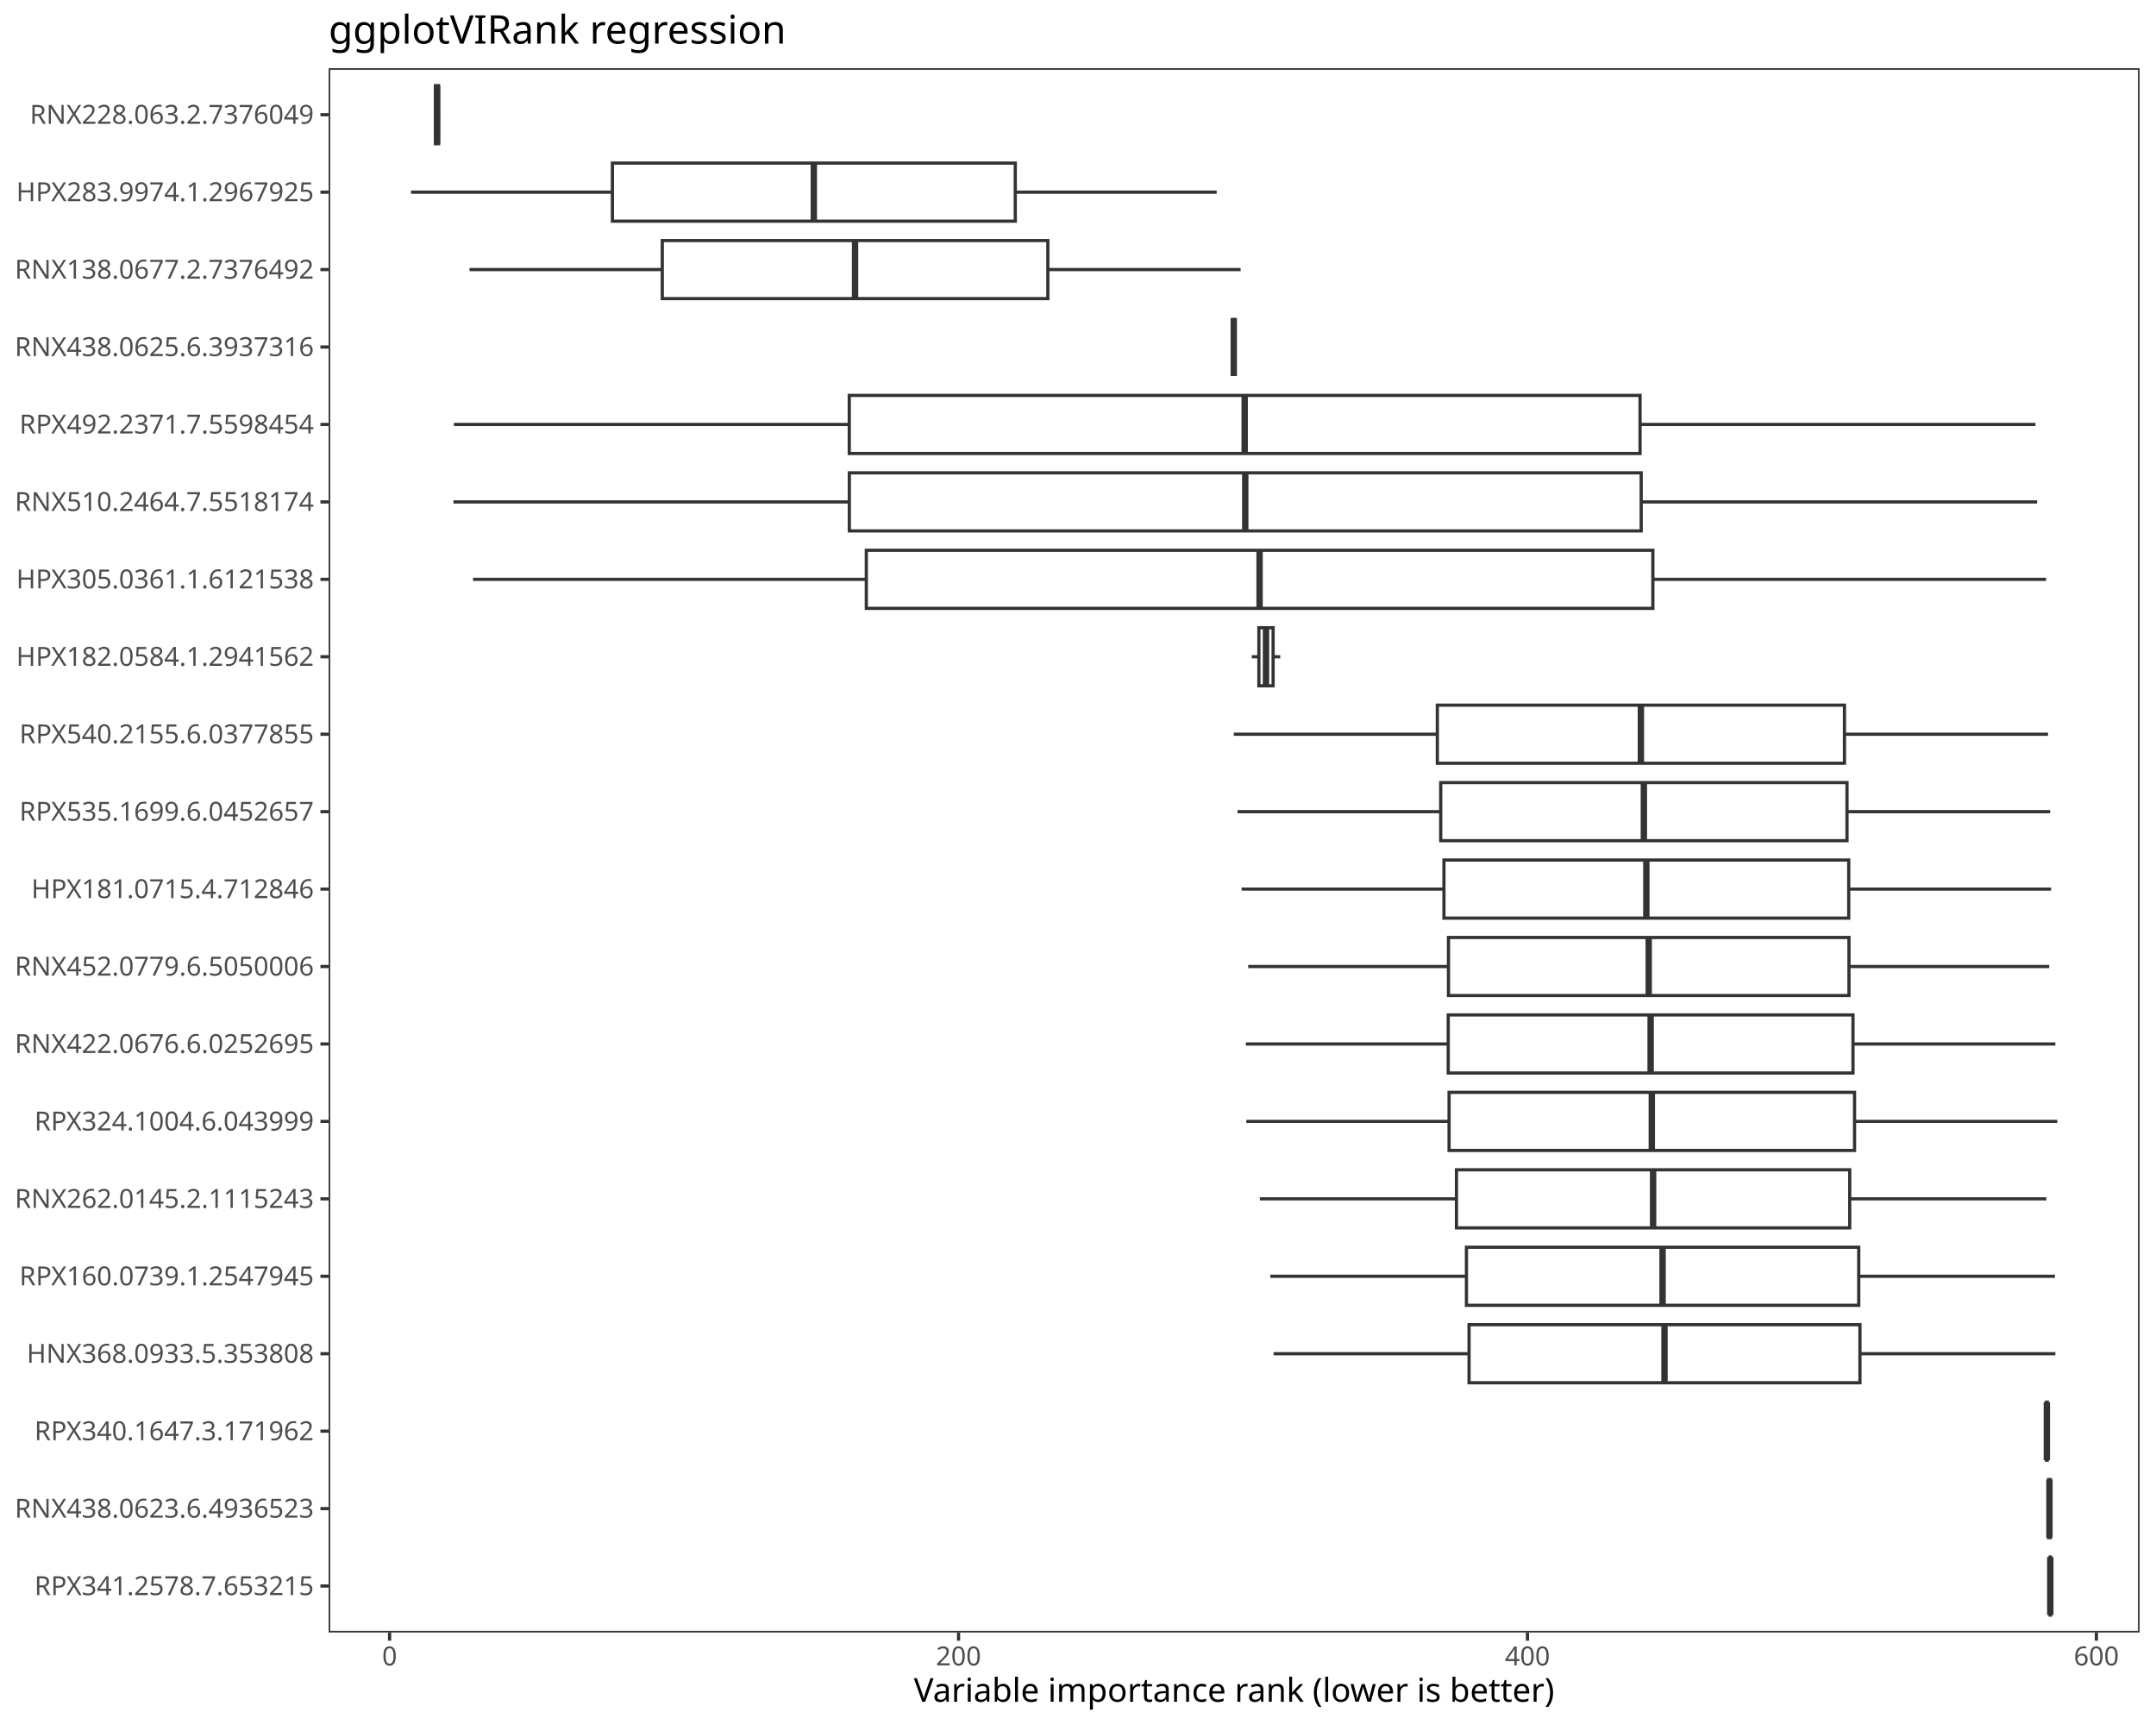
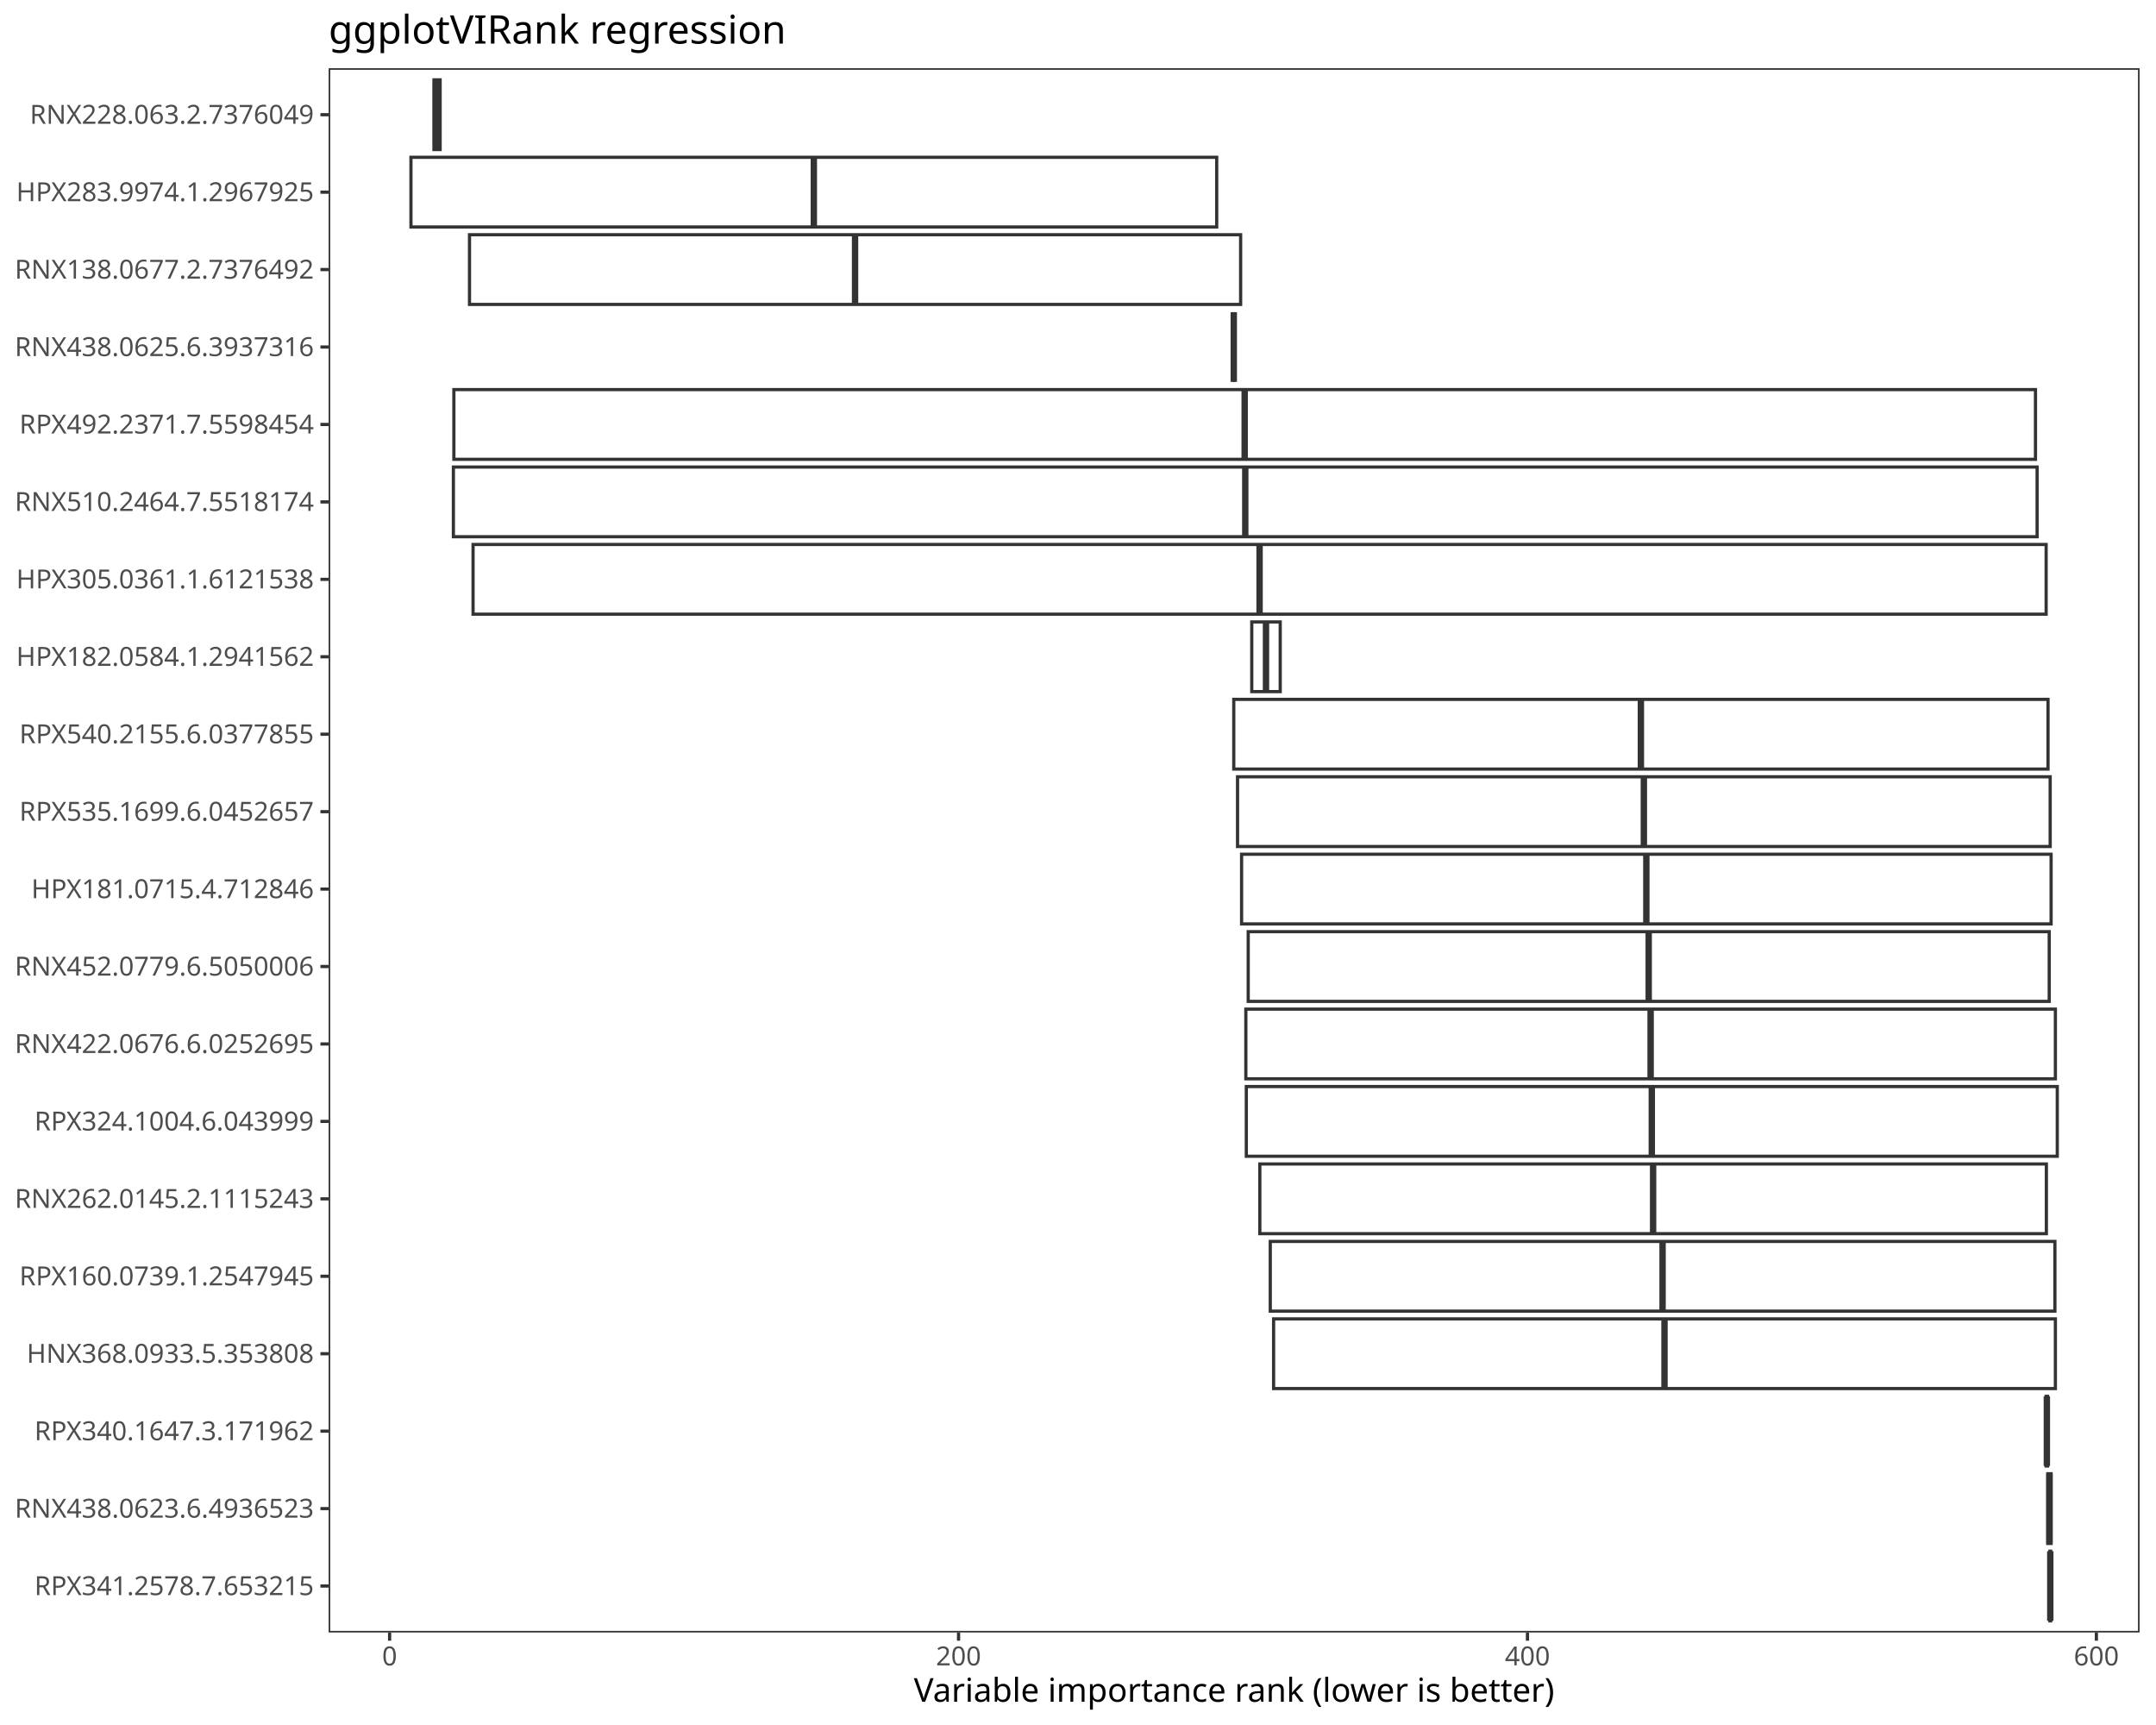
<svg xmlns="http://www.w3.org/2000/svg" class="svglite" data-engine-version="2.0" width="720.00pt" height="576.00pt" viewBox="0 0 720.00 576.00">
  <defs>
    <style type="text/css">
    .svglite line, .svglite polyline, .svglite polygon, .svglite path, .svglite rect, .svglite circle {
      fill: none;
      stroke: #000000;
      stroke-linecap: round;
      stroke-linejoin: round;
      stroke-miterlimit: 10.00;
    }
  </style>
  </defs>
  <rect width="100%" height="100%" style="stroke: none; fill: #FFFFFF;" />
  <defs>
    <clipPath id="cpMC4wMHw3MjAuMDB8MC4wMHw1NzYuMDA=">
      <rect x="0.00" y="0.00" width="720.00" height="576.00" />
    </clipPath>
  </defs>
  <g clip-path="url(#cpMC4wMHw3MjAuMDB8MC4wMHw1NzYuMDA=)">
    <rect x="0.00" y="0.00" width="720.00" height="576.00" style="stroke-width: 1.07; stroke: #FFFFFF; fill: #FFFFFF;" />
  </g>
  <defs>
    <clipPath id="cpMTA5Ljc1fDcxNC41MnwyMi43OHw1NDUuMTE=">
      <rect x="109.75" y="22.78" width="604.77" height="522.33" />
    </clipPath>
  </defs>
  <g clip-path="url(#cpMTA5Ljc1fDcxNC41MnwyMi43OHw1NDUuMTE=)">
    <rect x="109.75" y="22.78" width="604.77" height="522.33" style="stroke-width: 1.07; stroke: none; fill: #FFFFFF;" />
-     <line x1="684.75" y1="529.60" x2="684.81" y2="529.60" style="stroke-width: 1.07; stroke: #333333; stroke-linecap: butt;" />
-     <line x1="684.64" y1="529.60" x2="684.58" y2="529.60" style="stroke-width: 1.07; stroke: #333333; stroke-linecap: butt;" />
-     <polygon points="684.75,539.29 684.64,539.29 684.64,519.90 684.75,519.90 684.75,539.29 " style="stroke-width: 1.07; stroke: #333333; stroke-linecap: butt; stroke-linejoin: miter; fill: #FFFFFF;" />
-     <line x1="684.70" y1="539.29" x2="684.70" y2="519.90" style="stroke-width: 2.13; stroke: #333333; stroke-linecap: butt; stroke-linejoin: miter;" />
-     <line x1="684.70" y1="503.74" x2="684.97" y2="503.74" style="stroke-width: 1.07; stroke: #333333; stroke-linecap: butt;" />
-     <line x1="684.14" y1="503.74" x2="683.86" y2="503.74" style="stroke-width: 1.07; stroke: #333333; stroke-linecap: butt;" />
-     <polygon points="684.70,513.44 684.14,513.44 684.14,494.04 684.70,494.04 684.70,513.44 " style="stroke-width: 1.07; stroke: #333333; stroke-linecap: butt; stroke-linejoin: miter; fill: #FFFFFF;" />
-     <line x1="684.42" y1="513.44" x2="684.42" y2="494.04" style="stroke-width: 2.13; stroke: #333333; stroke-linecap: butt; stroke-linejoin: miter;" />
-     <line x1="683.67" y1="477.88" x2="683.79" y2="477.88" style="stroke-width: 1.07; stroke: #333333; stroke-linecap: butt;" />
-     <line x1="683.43" y1="477.88" x2="683.31" y2="477.88" style="stroke-width: 1.07; stroke: #333333; stroke-linecap: butt;" />
-     <polygon points="683.67,487.58 683.43,487.58 683.43,468.19 683.67,468.19 683.67,487.58 " style="stroke-width: 1.07; stroke: #333333; stroke-linecap: butt; stroke-linejoin: miter; fill: #FFFFFF;" />
-     <line x1="683.55" y1="487.58" x2="683.55" y2="468.19" style="stroke-width: 2.13; stroke: #333333; stroke-linecap: butt; stroke-linejoin: miter;" />
-     <line x1="621.13" y1="452.02" x2="686.40" y2="452.02" style="stroke-width: 1.07; stroke: #333333; stroke-linecap: butt;" />
-     <line x1="490.59" y1="452.02" x2="425.32" y2="452.02" style="stroke-width: 1.07; stroke: #333333; stroke-linecap: butt;" />
-     <polygon points="621.13,461.72 490.59,461.72 490.59,442.33 621.13,442.33 621.13,461.72 " style="stroke-width: 1.07; stroke: #333333; stroke-linecap: butt; stroke-linejoin: miter; fill: #FFFFFF;" />
-     <line x1="555.86" y1="461.72" x2="555.86" y2="442.33" style="stroke-width: 2.13; stroke: #333333; stroke-linecap: butt; stroke-linejoin: miter;" />
-     <line x1="620.73" y1="426.17" x2="686.24" y2="426.17" style="stroke-width: 1.07; stroke: #333333; stroke-linecap: butt;" />
-     <line x1="489.72" y1="426.17" x2="424.21" y2="426.17" style="stroke-width: 1.07; stroke: #333333; stroke-linecap: butt;" />
-     <polygon points="620.73,435.86 489.72,435.86 489.72,416.47 620.73,416.47 620.73,435.86 " style="stroke-width: 1.07; stroke: #333333; stroke-linecap: butt; stroke-linejoin: miter; fill: #FFFFFF;" />
-     <line x1="555.22" y1="435.86" x2="555.22" y2="416.47" style="stroke-width: 2.13; stroke: #333333; stroke-linecap: butt; stroke-linejoin: miter;" />
-     <line x1="617.72" y1="400.31" x2="683.39" y2="400.31" style="stroke-width: 1.07; stroke: #333333; stroke-linecap: butt;" />
-     <line x1="486.39" y1="400.31" x2="420.72" y2="400.31" style="stroke-width: 1.07; stroke: #333333; stroke-linecap: butt;" />
-     <polygon points="617.72,410.01 486.39,410.01 486.39,390.61 617.72,390.61 617.72,410.01 " style="stroke-width: 1.07; stroke: #333333; stroke-linecap: butt; stroke-linejoin: miter; fill: #FFFFFF;" />
-     <line x1="552.06" y1="410.01" x2="552.06" y2="390.61" style="stroke-width: 2.13; stroke: #333333; stroke-linecap: butt; stroke-linejoin: miter;" />
-     <line x1="619.33" y1="374.45" x2="687.03" y2="374.45" style="stroke-width: 1.07; stroke: #333333; stroke-linecap: butt;" />
-     <line x1="483.92" y1="374.45" x2="416.21" y2="374.45" style="stroke-width: 1.07; stroke: #333333; stroke-linecap: butt;" />
-     <polygon points="619.33,384.15 483.92,384.15 483.92,364.75 619.33,364.75 619.33,384.15 " style="stroke-width: 1.07; stroke: #333333; stroke-linecap: butt; stroke-linejoin: miter; fill: #FFFFFF;" />
-     <line x1="551.62" y1="384.15" x2="551.62" y2="364.75" style="stroke-width: 2.13; stroke: #333333; stroke-linecap: butt; stroke-linejoin: miter;" />
-     <line x1="618.81" y1="348.59" x2="686.40" y2="348.59" style="stroke-width: 1.07; stroke: #333333; stroke-linecap: butt;" />
-     <line x1="483.64" y1="348.59" x2="416.05" y2="348.59" style="stroke-width: 1.07; stroke: #333333; stroke-linecap: butt;" />
-     <polygon points="618.81,358.29 483.64,358.29 483.64,338.90 618.81,338.90 618.81,358.29 " style="stroke-width: 1.07; stroke: #333333; stroke-linecap: butt; stroke-linejoin: miter; fill: #FFFFFF;" />
-     <line x1="551.23" y1="358.29" x2="551.23" y2="338.90" style="stroke-width: 2.13; stroke: #333333; stroke-linecap: butt; stroke-linejoin: miter;" />
-     <line x1="617.47" y1="322.73" x2="684.34" y2="322.73" style="stroke-width: 1.07; stroke: #333333; stroke-linecap: butt;" />
-     <line x1="483.72" y1="322.73" x2="416.84" y2="322.73" style="stroke-width: 1.07; stroke: #333333; stroke-linecap: butt;" />
-     <polygon points="617.47,332.43 483.72,332.43 483.72,313.04 617.47,313.04 617.47,332.43 " style="stroke-width: 1.07; stroke: #333333; stroke-linecap: butt; stroke-linejoin: miter; fill: #FFFFFF;" />
-     <line x1="550.59" y1="332.43" x2="550.59" y2="313.04" style="stroke-width: 2.13; stroke: #333333; stroke-linecap: butt; stroke-linejoin: miter;" />
-     <line x1="617.39" y1="296.88" x2="684.97" y2="296.88" style="stroke-width: 1.07; stroke: #333333; stroke-linecap: butt;" />
-     <line x1="482.21" y1="296.88" x2="414.63" y2="296.88" style="stroke-width: 1.07; stroke: #333333; stroke-linecap: butt;" />
-     <polygon points="617.39,306.57 482.21,306.57 482.21,287.18 617.39,287.18 617.39,306.57 " style="stroke-width: 1.07; stroke: #333333; stroke-linecap: butt; stroke-linejoin: miter; fill: #FFFFFF;" />
-     <line x1="549.80" y1="306.57" x2="549.80" y2="287.18" style="stroke-width: 2.13; stroke: #333333; stroke-linecap: butt; stroke-linejoin: miter;" />
-     <line x1="616.81" y1="271.02" x2="684.66" y2="271.02" style="stroke-width: 1.07; stroke: #333333; stroke-linecap: butt;" />
-     <line x1="481.13" y1="271.02" x2="413.28" y2="271.02" style="stroke-width: 1.07; stroke: #333333; stroke-linecap: butt;" />
-     <polygon points="616.81,280.72 481.13,280.72 481.13,261.32 616.81,261.32 616.81,280.72 " style="stroke-width: 1.07; stroke: #333333; stroke-linecap: butt; stroke-linejoin: miter; fill: #FFFFFF;" />
-     <line x1="548.97" y1="280.72" x2="548.97" y2="261.32" style="stroke-width: 2.13; stroke: #333333; stroke-linecap: butt; stroke-linejoin: miter;" />
-     <line x1="615.96" y1="245.16" x2="683.94" y2="245.16" style="stroke-width: 1.07; stroke: #333333; stroke-linecap: butt;" />
-     <line x1="480.00" y1="245.16" x2="412.02" y2="245.16" style="stroke-width: 1.07; stroke: #333333; stroke-linecap: butt;" />
-     <polygon points="615.96,254.86 480.00,254.86 480.00,235.46 615.96,235.46 615.96,254.86 " style="stroke-width: 1.07; stroke: #333333; stroke-linecap: butt; stroke-linejoin: miter; fill: #FFFFFF;" />
-     <line x1="547.98" y1="254.86" x2="547.98" y2="235.46" style="stroke-width: 2.13; stroke: #333333; stroke-linecap: butt; stroke-linejoin: miter;" />
-     <line x1="425.16" y1="219.30" x2="427.53" y2="219.30" style="stroke-width: 1.07; stroke: #333333; stroke-linecap: butt;" />
-     <line x1="420.41" y1="219.30" x2="418.03" y2="219.30" style="stroke-width: 1.07; stroke: #333333; stroke-linecap: butt;" />
-     <polygon points="425.16,229.00 420.41,229.00 420.41,209.61 425.16,209.61 425.16,229.00 " style="stroke-width: 1.07; stroke: #333333; stroke-linecap: butt; stroke-linejoin: miter; fill: #FFFFFF;" />
-     <line x1="422.78" y1="229.00" x2="422.78" y2="209.61" style="stroke-width: 2.13; stroke: #333333; stroke-linecap: butt; stroke-linejoin: miter;" />
-     <line x1="551.98" y1="193.45" x2="683.31" y2="193.45" style="stroke-width: 1.07; stroke: #333333; stroke-linecap: butt;" />
-     <line x1="289.31" y1="193.45" x2="157.98" y2="193.45" style="stroke-width: 1.07; stroke: #333333; stroke-linecap: butt;" />
-     <polygon points="551.98,203.14 289.31,203.14 289.31,183.75 551.98,183.75 551.98,203.14 " style="stroke-width: 1.07; stroke: #333333; stroke-linecap: butt; stroke-linejoin: miter; fill: #FFFFFF;" />
-     <line x1="420.64" y1="203.14" x2="420.64" y2="183.75" style="stroke-width: 2.13; stroke: #333333; stroke-linecap: butt; stroke-linejoin: miter;" />
-     <line x1="548.08" y1="167.59" x2="680.30" y2="167.59" style="stroke-width: 1.07; stroke: #333333; stroke-linecap: butt;" />
-     <line x1="283.63" y1="167.59" x2="151.41" y2="167.59" style="stroke-width: 1.07; stroke: #333333; stroke-linecap: butt;" />
-     <polygon points="548.08,177.28 283.63,177.28 283.63,157.89 548.08,157.89 548.08,177.28 " style="stroke-width: 1.07; stroke: #333333; stroke-linecap: butt; stroke-linejoin: miter; fill: #FFFFFF;" />
-     <line x1="415.86" y1="177.28" x2="415.86" y2="157.89" style="stroke-width: 2.13; stroke: #333333; stroke-linecap: butt; stroke-linejoin: miter;" />
-     <line x1="547.70" y1="141.73" x2="679.75" y2="141.73" style="stroke-width: 1.07; stroke: #333333; stroke-linecap: butt;" />
-     <line x1="283.61" y1="141.73" x2="151.57" y2="141.73" style="stroke-width: 1.07; stroke: #333333; stroke-linecap: butt;" />
-     <polygon points="547.70,151.43 283.61,151.43 283.61,132.03 547.70,132.03 547.70,151.43 " style="stroke-width: 1.07; stroke: #333333; stroke-linecap: butt; stroke-linejoin: miter; fill: #FFFFFF;" />
-     <line x1="415.66" y1="151.43" x2="415.66" y2="132.03" style="stroke-width: 2.13; stroke: #333333; stroke-linecap: butt; stroke-linejoin: miter;" />
+     <line x1="684.81" y1="529.60" x2="684.81" y2="529.60" style="stroke-width: 1.07; stroke: #333333; stroke-linecap: butt;" />
+     <line x1="684.58" y1="529.60" x2="684.58" y2="529.60" style="stroke-width: 1.07; stroke: #333333; stroke-linecap: butt;" />
+     <polygon points="684.81,541.23 684.58,541.23 684.58,517.96 684.81,517.96 684.81,541.23 " style="stroke-width: 1.07; stroke: #333333; stroke-linecap: butt; stroke-linejoin: miter; fill: #FFFFFF;" />
+     <line x1="684.70" y1="541.23" x2="684.70" y2="517.96" style="stroke-width: 2.13; stroke: #333333; stroke-linecap: butt; stroke-linejoin: miter;" />
+     <line x1="684.97" y1="503.74" x2="684.97" y2="503.74" style="stroke-width: 1.07; stroke: #333333; stroke-linecap: butt;" />
+     <line x1="683.86" y1="503.74" x2="683.86" y2="503.74" style="stroke-width: 1.07; stroke: #333333; stroke-linecap: butt;" />
+     <polygon points="684.97,515.38 683.86,515.38 683.86,492.10 684.97,492.10 684.97,515.38 " style="stroke-width: 1.07; stroke: #333333; stroke-linecap: butt; stroke-linejoin: miter; fill: #FFFFFF;" />
+     <line x1="684.42" y1="515.38" x2="684.42" y2="492.10" style="stroke-width: 2.13; stroke: #333333; stroke-linecap: butt; stroke-linejoin: miter;" />
+     <line x1="683.79" y1="477.88" x2="683.79" y2="477.88" style="stroke-width: 1.07; stroke: #333333; stroke-linecap: butt;" />
+     <line x1="683.31" y1="477.88" x2="683.31" y2="477.88" style="stroke-width: 1.07; stroke: #333333; stroke-linecap: butt;" />
+     <polygon points="683.79,489.52 683.31,489.52 683.31,466.25 683.79,466.25 683.79,489.52 " style="stroke-width: 1.07; stroke: #333333; stroke-linecap: butt; stroke-linejoin: miter; fill: #FFFFFF;" />
+     <line x1="683.55" y1="489.52" x2="683.55" y2="466.25" style="stroke-width: 2.13; stroke: #333333; stroke-linecap: butt; stroke-linejoin: miter;" />
+     <line x1="686.40" y1="452.02" x2="686.40" y2="452.02" style="stroke-width: 1.07; stroke: #333333; stroke-linecap: butt;" />
+     <line x1="425.32" y1="452.02" x2="425.32" y2="452.02" style="stroke-width: 1.07; stroke: #333333; stroke-linecap: butt;" />
+     <polygon points="686.40,463.66 425.32,463.66 425.32,440.39 686.40,440.39 686.40,463.66 " style="stroke-width: 1.07; stroke: #333333; stroke-linecap: butt; stroke-linejoin: miter; fill: #FFFFFF;" />
+     <line x1="555.86" y1="463.66" x2="555.86" y2="440.39" style="stroke-width: 2.13; stroke: #333333; stroke-linecap: butt; stroke-linejoin: miter;" />
+     <line x1="686.24" y1="426.17" x2="686.24" y2="426.17" style="stroke-width: 1.07; stroke: #333333; stroke-linecap: butt;" />
+     <line x1="424.21" y1="426.17" x2="424.21" y2="426.17" style="stroke-width: 1.07; stroke: #333333; stroke-linecap: butt;" />
+     <polygon points="686.24,437.80 424.21,437.80 424.21,414.53 686.24,414.53 686.24,437.80 " style="stroke-width: 1.07; stroke: #333333; stroke-linecap: butt; stroke-linejoin: miter; fill: #FFFFFF;" />
+     <line x1="555.22" y1="437.80" x2="555.22" y2="414.53" style="stroke-width: 2.13; stroke: #333333; stroke-linecap: butt; stroke-linejoin: miter;" />
+     <line x1="683.39" y1="400.31" x2="683.39" y2="400.31" style="stroke-width: 1.07; stroke: #333333; stroke-linecap: butt;" />
+     <line x1="420.72" y1="400.31" x2="420.72" y2="400.31" style="stroke-width: 1.07; stroke: #333333; stroke-linecap: butt;" />
+     <polygon points="683.39,411.94 420.72,411.94 420.72,388.67 683.39,388.67 683.39,411.94 " style="stroke-width: 1.07; stroke: #333333; stroke-linecap: butt; stroke-linejoin: miter; fill: #FFFFFF;" />
+     <line x1="552.06" y1="411.94" x2="552.06" y2="388.67" style="stroke-width: 2.13; stroke: #333333; stroke-linecap: butt; stroke-linejoin: miter;" />
+     <line x1="687.03" y1="374.45" x2="687.03" y2="374.45" style="stroke-width: 1.07; stroke: #333333; stroke-linecap: butt;" />
+     <line x1="416.21" y1="374.45" x2="416.21" y2="374.45" style="stroke-width: 1.07; stroke: #333333; stroke-linecap: butt;" />
+     <polygon points="687.03,386.09 416.21,386.09 416.21,362.81 687.03,362.81 687.03,386.09 " style="stroke-width: 1.07; stroke: #333333; stroke-linecap: butt; stroke-linejoin: miter; fill: #FFFFFF;" />
+     <line x1="551.62" y1="386.09" x2="551.62" y2="362.81" style="stroke-width: 2.13; stroke: #333333; stroke-linecap: butt; stroke-linejoin: miter;" />
+     <line x1="686.40" y1="348.59" x2="686.40" y2="348.59" style="stroke-width: 1.07; stroke: #333333; stroke-linecap: butt;" />
+     <line x1="416.05" y1="348.59" x2="416.05" y2="348.59" style="stroke-width: 1.07; stroke: #333333; stroke-linecap: butt;" />
+     <polygon points="686.40,360.23 416.05,360.23 416.05,336.96 686.40,336.96 686.40,360.23 " style="stroke-width: 1.07; stroke: #333333; stroke-linecap: butt; stroke-linejoin: miter; fill: #FFFFFF;" />
+     <line x1="551.23" y1="360.23" x2="551.23" y2="336.96" style="stroke-width: 2.13; stroke: #333333; stroke-linecap: butt; stroke-linejoin: miter;" />
+     <line x1="684.34" y1="322.73" x2="684.34" y2="322.73" style="stroke-width: 1.07; stroke: #333333; stroke-linecap: butt;" />
+     <line x1="416.84" y1="322.73" x2="416.84" y2="322.73" style="stroke-width: 1.07; stroke: #333333; stroke-linecap: butt;" />
+     <polygon points="684.34,334.37 416.84,334.37 416.84,311.10 684.34,311.10 684.34,334.37 " style="stroke-width: 1.07; stroke: #333333; stroke-linecap: butt; stroke-linejoin: miter; fill: #FFFFFF;" />
+     <line x1="550.59" y1="334.37" x2="550.59" y2="311.10" style="stroke-width: 2.13; stroke: #333333; stroke-linecap: butt; stroke-linejoin: miter;" />
+     <line x1="684.97" y1="296.88" x2="684.97" y2="296.88" style="stroke-width: 1.07; stroke: #333333; stroke-linecap: butt;" />
+     <line x1="414.63" y1="296.88" x2="414.63" y2="296.88" style="stroke-width: 1.07; stroke: #333333; stroke-linecap: butt;" />
+     <polygon points="684.97,308.51 414.63,308.51 414.63,285.24 684.97,285.24 684.97,308.51 " style="stroke-width: 1.07; stroke: #333333; stroke-linecap: butt; stroke-linejoin: miter; fill: #FFFFFF;" />
+     <line x1="549.80" y1="308.51" x2="549.80" y2="285.24" style="stroke-width: 2.13; stroke: #333333; stroke-linecap: butt; stroke-linejoin: miter;" />
+     <line x1="684.66" y1="271.02" x2="684.66" y2="271.02" style="stroke-width: 1.07; stroke: #333333; stroke-linecap: butt;" />
+     <line x1="413.28" y1="271.02" x2="413.28" y2="271.02" style="stroke-width: 1.07; stroke: #333333; stroke-linecap: butt;" />
+     <polygon points="684.66,282.66 413.28,282.66 413.28,259.38 684.66,259.38 684.66,282.66 " style="stroke-width: 1.07; stroke: #333333; stroke-linecap: butt; stroke-linejoin: miter; fill: #FFFFFF;" />
+     <line x1="548.97" y1="282.66" x2="548.97" y2="259.38" style="stroke-width: 2.13; stroke: #333333; stroke-linecap: butt; stroke-linejoin: miter;" />
+     <line x1="683.94" y1="245.16" x2="683.94" y2="245.16" style="stroke-width: 1.07; stroke: #333333; stroke-linecap: butt;" />
+     <line x1="412.02" y1="245.16" x2="412.02" y2="245.16" style="stroke-width: 1.07; stroke: #333333; stroke-linecap: butt;" />
+     <polygon points="683.94,256.80 412.02,256.80 412.02,233.53 683.94,233.53 683.94,256.80 " style="stroke-width: 1.07; stroke: #333333; stroke-linecap: butt; stroke-linejoin: miter; fill: #FFFFFF;" />
+     <line x1="547.98" y1="256.80" x2="547.98" y2="233.53" style="stroke-width: 2.13; stroke: #333333; stroke-linecap: butt; stroke-linejoin: miter;" />
+     <line x1="427.53" y1="219.30" x2="427.53" y2="219.30" style="stroke-width: 1.07; stroke: #333333; stroke-linecap: butt;" />
+     <line x1="418.03" y1="219.30" x2="418.03" y2="219.30" style="stroke-width: 1.07; stroke: #333333; stroke-linecap: butt;" />
+     <polygon points="427.53,230.94 418.03,230.94 418.03,207.67 427.53,207.67 427.53,230.94 " style="stroke-width: 1.07; stroke: #333333; stroke-linecap: butt; stroke-linejoin: miter; fill: #FFFFFF;" />
+     <line x1="422.78" y1="230.94" x2="422.78" y2="207.67" style="stroke-width: 2.13; stroke: #333333; stroke-linecap: butt; stroke-linejoin: miter;" />
+     <line x1="683.31" y1="193.45" x2="683.31" y2="193.45" style="stroke-width: 1.07; stroke: #333333; stroke-linecap: butt;" />
+     <line x1="157.98" y1="193.45" x2="157.98" y2="193.45" style="stroke-width: 1.07; stroke: #333333; stroke-linecap: butt;" />
+     <polygon points="683.31,205.08 157.98,205.08 157.98,181.81 683.31,181.81 683.31,205.08 " style="stroke-width: 1.07; stroke: #333333; stroke-linecap: butt; stroke-linejoin: miter; fill: #FFFFFF;" />
+     <line x1="420.64" y1="205.08" x2="420.64" y2="181.81" style="stroke-width: 2.13; stroke: #333333; stroke-linecap: butt; stroke-linejoin: miter;" />
+     <line x1="680.30" y1="167.59" x2="680.30" y2="167.59" style="stroke-width: 1.07; stroke: #333333; stroke-linecap: butt;" />
+     <line x1="151.41" y1="167.59" x2="151.41" y2="167.59" style="stroke-width: 1.07; stroke: #333333; stroke-linecap: butt;" />
+     <polygon points="680.30,179.22 151.41,179.22 151.41,155.95 680.30,155.95 680.30,179.22 " style="stroke-width: 1.07; stroke: #333333; stroke-linecap: butt; stroke-linejoin: miter; fill: #FFFFFF;" />
+     <line x1="415.86" y1="179.22" x2="415.86" y2="155.95" style="stroke-width: 2.13; stroke: #333333; stroke-linecap: butt; stroke-linejoin: miter;" />
+     <line x1="679.75" y1="141.73" x2="679.75" y2="141.73" style="stroke-width: 1.07; stroke: #333333; stroke-linecap: butt;" />
+     <line x1="151.57" y1="141.73" x2="151.57" y2="141.73" style="stroke-width: 1.07; stroke: #333333; stroke-linecap: butt;" />
+     <polygon points="679.75,153.37 151.57,153.37 151.57,130.09 679.75,130.09 679.75,153.37 " style="stroke-width: 1.07; stroke: #333333; stroke-linecap: butt; stroke-linejoin: miter; fill: #FFFFFF;" />
+     <line x1="415.66" y1="153.37" x2="415.66" y2="130.09" style="stroke-width: 2.13; stroke: #333333; stroke-linecap: butt; stroke-linejoin: miter;" />
    <line x1="412.02" y1="115.87" x2="412.02" y2="115.87" style="stroke-width: 1.07; stroke: #333333; stroke-linecap: butt;" />
    <line x1="412.02" y1="115.87" x2="412.02" y2="115.87" style="stroke-width: 1.07; stroke: #333333; stroke-linecap: butt;" />
-     <polygon points="412.02,125.57 412.02,125.57 412.02,106.18 412.02,106.18 412.02,125.57 " style="stroke-width: 1.07; stroke: #333333; stroke-linecap: butt; stroke-linejoin: miter; fill: #FFFFFF;" />
-     <line x1="412.02" y1="125.57" x2="412.02" y2="106.18" style="stroke-width: 2.13; stroke: #333333; stroke-linecap: butt; stroke-linejoin: miter;" />
-     <line x1="349.93" y1="90.01" x2="414.31" y2="90.01" style="stroke-width: 1.07; stroke: #333333; stroke-linecap: butt;" />
-     <line x1="221.17" y1="90.01" x2="156.79" y2="90.01" style="stroke-width: 1.07; stroke: #333333; stroke-linecap: butt;" />
-     <polygon points="349.93,99.71 221.17,99.71 221.17,80.32 349.93,80.32 349.93,99.71 " style="stroke-width: 1.07; stroke: #333333; stroke-linecap: butt; stroke-linejoin: miter; fill: #FFFFFF;" />
-     <line x1="285.55" y1="99.71" x2="285.55" y2="80.32" style="stroke-width: 2.13; stroke: #333333; stroke-linecap: butt; stroke-linejoin: miter;" />
-     <line x1="339.05" y1="64.16" x2="406.32" y2="64.16" style="stroke-width: 1.07; stroke: #333333; stroke-linecap: butt;" />
-     <line x1="204.51" y1="64.16" x2="137.24" y2="64.16" style="stroke-width: 1.07; stroke: #333333; stroke-linecap: butt;" />
-     <polygon points="339.05,73.85 204.51,73.85 204.51,54.46 339.05,54.46 339.05,73.85 " style="stroke-width: 1.07; stroke: #333333; stroke-linecap: butt; stroke-linejoin: miter; fill: #FFFFFF;" />
-     <line x1="271.78" y1="73.85" x2="271.78" y2="54.46" style="stroke-width: 2.13; stroke: #333333; stroke-linecap: butt; stroke-linejoin: miter;" />
-     <line x1="146.46" y1="38.30" x2="146.98" y2="38.30" style="stroke-width: 1.07; stroke: #333333; stroke-linecap: butt;" />
-     <line x1="145.43" y1="38.30" x2="144.92" y2="38.30" style="stroke-width: 1.07; stroke: #333333; stroke-linecap: butt;" />
-     <polygon points="146.46,47.99 145.43,47.99 145.43,28.60 146.46,28.60 146.46,47.99 " style="stroke-width: 1.07; stroke: #333333; stroke-linecap: butt; stroke-linejoin: miter; fill: #FFFFFF;" />
-     <line x1="145.95" y1="47.99" x2="145.95" y2="28.60" style="stroke-width: 2.13; stroke: #333333; stroke-linecap: butt; stroke-linejoin: miter;" />
+     <polygon points="412.02,127.51 412.02,127.51 412.02,104.24 412.02,104.24 412.02,127.51 " style="stroke-width: 1.07; stroke: #333333; stroke-linecap: butt; stroke-linejoin: miter; fill: #FFFFFF;" />
+     <line x1="412.02" y1="127.51" x2="412.02" y2="104.24" style="stroke-width: 2.13; stroke: #333333; stroke-linecap: butt; stroke-linejoin: miter;" />
+     <line x1="414.31" y1="90.01" x2="414.31" y2="90.01" style="stroke-width: 1.07; stroke: #333333; stroke-linecap: butt;" />
+     <line x1="156.79" y1="90.01" x2="156.79" y2="90.01" style="stroke-width: 1.07; stroke: #333333; stroke-linecap: butt;" />
+     <polygon points="414.31,101.65 156.79,101.65 156.79,78.38 414.31,78.38 414.31,101.65 " style="stroke-width: 1.07; stroke: #333333; stroke-linecap: butt; stroke-linejoin: miter; fill: #FFFFFF;" />
+     <line x1="285.55" y1="101.65" x2="285.55" y2="78.38" style="stroke-width: 2.13; stroke: #333333; stroke-linecap: butt; stroke-linejoin: miter;" />
+     <line x1="406.32" y1="64.16" x2="406.32" y2="64.16" style="stroke-width: 1.07; stroke: #333333; stroke-linecap: butt;" />
+     <line x1="137.24" y1="64.16" x2="137.24" y2="64.16" style="stroke-width: 1.07; stroke: #333333; stroke-linecap: butt;" />
+     <polygon points="406.32,75.79 137.24,75.79 137.24,52.52 406.32,52.52 406.32,75.79 " style="stroke-width: 1.07; stroke: #333333; stroke-linecap: butt; stroke-linejoin: miter; fill: #FFFFFF;" />
+     <line x1="271.78" y1="75.79" x2="271.78" y2="52.52" style="stroke-width: 2.13; stroke: #333333; stroke-linecap: butt; stroke-linejoin: miter;" />
+     <line x1="146.98" y1="38.30" x2="146.98" y2="38.30" style="stroke-width: 1.07; stroke: #333333; stroke-linecap: butt;" />
+     <line x1="144.92" y1="38.30" x2="144.92" y2="38.30" style="stroke-width: 1.07; stroke: #333333; stroke-linecap: butt;" />
+     <polygon points="146.98,49.93 144.92,49.93 144.92,26.66 146.98,26.66 146.98,49.93 " style="stroke-width: 1.07; stroke: #333333; stroke-linecap: butt; stroke-linejoin: miter; fill: #FFFFFF;" />
+     <line x1="145.95" y1="49.93" x2="145.95" y2="26.66" style="stroke-width: 2.13; stroke: #333333; stroke-linecap: butt; stroke-linejoin: miter;" />
    <rect x="109.75" y="22.78" width="604.77" height="522.33" style="stroke-width: 1.07; stroke: #333333;" />
  </g>
  <g clip-path="url(#cpMC4wMHw3MjAuMDB8MC4wMHw1NzYuMDA=)">
    <text x="104.82" y="532.63" text-anchor="end" style="font-size: 8.80px; fill: #4D4D4D; font-family: sans;" textLength="93.96px" lengthAdjust="spacingAndGlyphs">RPX341.2578.7.653215</text>
    <text x="104.82" y="506.77" text-anchor="end" style="font-size: 8.80px; fill: #4D4D4D; font-family: sans;" textLength="99.34px" lengthAdjust="spacingAndGlyphs">RNX438.0623.6.4936523</text>
    <text x="104.82" y="480.91" text-anchor="end" style="font-size: 8.80px; fill: #4D4D4D; font-family: sans;" textLength="93.96px" lengthAdjust="spacingAndGlyphs">RPX340.1647.3.171962</text>
    <text x="104.82" y="455.05" text-anchor="end" style="font-size: 8.80px; fill: #4D4D4D; font-family: sans;" textLength="94.44px" lengthAdjust="spacingAndGlyphs">HNX368.0933.5.353808</text>
    <text x="104.82" y="429.19" text-anchor="end" style="font-size: 8.80px; fill: #4D4D4D; font-family: sans;" textLength="98.85px" lengthAdjust="spacingAndGlyphs">RPX160.0739.1.2547945</text>
    <text x="104.82" y="403.34" text-anchor="end" style="font-size: 8.80px; fill: #4D4D4D; font-family: sans;" textLength="99.34px" lengthAdjust="spacingAndGlyphs">RNX262.0145.2.1115243</text>
    <text x="104.82" y="377.48" text-anchor="end" style="font-size: 8.80px; fill: #4D4D4D; font-family: sans;" textLength="93.96px" lengthAdjust="spacingAndGlyphs">RPX324.1004.6.043999</text>
    <text x="104.82" y="351.62" text-anchor="end" style="font-size: 8.80px; fill: #4D4D4D; font-family: sans;" textLength="99.34px" lengthAdjust="spacingAndGlyphs">RNX422.0676.6.0252695</text>
    <text x="104.82" y="325.76" text-anchor="end" style="font-size: 8.80px; fill: #4D4D4D; font-family: sans;" textLength="99.34px" lengthAdjust="spacingAndGlyphs">RNX452.0779.6.5050006</text>
    <text x="104.82" y="299.90" text-anchor="end" style="font-size: 8.80px; fill: #4D4D4D; font-family: sans;" textLength="93.96px" lengthAdjust="spacingAndGlyphs">HPX181.0715.4.712846</text>
    <text x="104.82" y="274.05" text-anchor="end" style="font-size: 8.80px; fill: #4D4D4D; font-family: sans;" textLength="98.85px" lengthAdjust="spacingAndGlyphs">RPX535.1699.6.0452657</text>
    <text x="104.82" y="248.19" text-anchor="end" style="font-size: 8.80px; fill: #4D4D4D; font-family: sans;" textLength="98.85px" lengthAdjust="spacingAndGlyphs">RPX540.2155.6.0377855</text>
    <text x="104.82" y="222.33" text-anchor="end" style="font-size: 8.80px; fill: #4D4D4D; font-family: sans;" textLength="98.85px" lengthAdjust="spacingAndGlyphs">HPX182.0584.1.2941562</text>
    <text x="104.82" y="196.47" text-anchor="end" style="font-size: 8.80px; fill: #4D4D4D; font-family: sans;" textLength="98.85px" lengthAdjust="spacingAndGlyphs">HPX305.0361.1.6121538</text>
    <text x="104.82" y="170.62" text-anchor="end" style="font-size: 8.80px; fill: #4D4D4D; font-family: sans;" textLength="99.34px" lengthAdjust="spacingAndGlyphs">RNX510.2464.7.5518174</text>
    <text x="104.82" y="144.76" text-anchor="end" style="font-size: 8.80px; fill: #4D4D4D; font-family: sans;" textLength="98.85px" lengthAdjust="spacingAndGlyphs">RPX492.2371.7.5598454</text>
    <text x="104.82" y="118.90" text-anchor="end" style="font-size: 8.80px; fill: #4D4D4D; font-family: sans;" textLength="99.34px" lengthAdjust="spacingAndGlyphs">RNX438.0625.6.3937316</text>
    <text x="104.82" y="93.04" text-anchor="end" style="font-size: 8.80px; fill: #4D4D4D; font-family: sans;" textLength="99.34px" lengthAdjust="spacingAndGlyphs">RNX138.0677.2.7376492</text>
    <text x="104.82" y="67.18" text-anchor="end" style="font-size: 8.80px; fill: #4D4D4D; font-family: sans;" textLength="98.85px" lengthAdjust="spacingAndGlyphs">HPX283.9974.1.2967925</text>
    <text x="104.82" y="41.33" text-anchor="end" style="font-size: 8.80px; fill: #4D4D4D; font-family: sans;" textLength="94.44px" lengthAdjust="spacingAndGlyphs">RNX228.063.2.7376049</text>
    <polyline points="107.01,529.60 109.75,529.60 " style="stroke-width: 1.07; stroke: #333333; stroke-linecap: butt;" />
    <polyline points="107.01,503.74 109.75,503.74 " style="stroke-width: 1.07; stroke: #333333; stroke-linecap: butt;" />
    <polyline points="107.01,477.88 109.75,477.88 " style="stroke-width: 1.07; stroke: #333333; stroke-linecap: butt;" />
    <polyline points="107.01,452.02 109.75,452.02 " style="stroke-width: 1.07; stroke: #333333; stroke-linecap: butt;" />
    <polyline points="107.01,426.17 109.75,426.17 " style="stroke-width: 1.07; stroke: #333333; stroke-linecap: butt;" />
    <polyline points="107.01,400.31 109.75,400.31 " style="stroke-width: 1.07; stroke: #333333; stroke-linecap: butt;" />
    <polyline points="107.01,374.45 109.75,374.45 " style="stroke-width: 1.07; stroke: #333333; stroke-linecap: butt;" />
    <polyline points="107.01,348.59 109.75,348.59 " style="stroke-width: 1.07; stroke: #333333; stroke-linecap: butt;" />
    <polyline points="107.01,322.73 109.75,322.73 " style="stroke-width: 1.07; stroke: #333333; stroke-linecap: butt;" />
    <polyline points="107.01,296.88 109.75,296.88 " style="stroke-width: 1.07; stroke: #333333; stroke-linecap: butt;" />
    <polyline points="107.01,271.02 109.75,271.02 " style="stroke-width: 1.07; stroke: #333333; stroke-linecap: butt;" />
    <polyline points="107.01,245.16 109.75,245.16 " style="stroke-width: 1.07; stroke: #333333; stroke-linecap: butt;" />
    <polyline points="107.01,219.30 109.75,219.30 " style="stroke-width: 1.07; stroke: #333333; stroke-linecap: butt;" />
    <polyline points="107.01,193.45 109.75,193.45 " style="stroke-width: 1.07; stroke: #333333; stroke-linecap: butt;" />
    <polyline points="107.01,167.59 109.75,167.59 " style="stroke-width: 1.07; stroke: #333333; stroke-linecap: butt;" />
    <polyline points="107.01,141.73 109.75,141.73 " style="stroke-width: 1.07; stroke: #333333; stroke-linecap: butt;" />
    <polyline points="107.01,115.87 109.75,115.87 " style="stroke-width: 1.07; stroke: #333333; stroke-linecap: butt;" />
    <polyline points="107.01,90.01 109.75,90.01 " style="stroke-width: 1.07; stroke: #333333; stroke-linecap: butt;" />
    <polyline points="107.01,64.16 109.75,64.16 " style="stroke-width: 1.07; stroke: #333333; stroke-linecap: butt;" />
    <polyline points="107.01,38.30 109.75,38.30 " style="stroke-width: 1.07; stroke: #333333; stroke-linecap: butt;" />
    <polyline points="130.11,547.85 130.11,545.11 " style="stroke-width: 1.07; stroke: #333333; stroke-linecap: butt;" />
    <polyline points="320.11,547.85 320.11,545.11 " style="stroke-width: 1.07; stroke: #333333; stroke-linecap: butt;" />
    <polyline points="510.10,547.85 510.10,545.11 " style="stroke-width: 1.07; stroke: #333333; stroke-linecap: butt;" />
    <polyline points="700.09,547.85 700.09,545.11 " style="stroke-width: 1.07; stroke: #333333; stroke-linecap: butt;" />
    <text x="130.11" y="556.10" text-anchor="middle" style="font-size: 8.80px; fill: #4D4D4D; font-family: sans;" textLength="4.89px" lengthAdjust="spacingAndGlyphs">0</text>
    <text x="320.11" y="556.10" text-anchor="middle" style="font-size: 8.80px; fill: #4D4D4D; font-family: sans;" textLength="14.68px" lengthAdjust="spacingAndGlyphs">200</text>
    <text x="510.10" y="556.10" text-anchor="middle" style="font-size: 8.80px; fill: #4D4D4D; font-family: sans;" textLength="14.68px" lengthAdjust="spacingAndGlyphs">400</text>
    <text x="700.09" y="556.10" text-anchor="middle" style="font-size: 8.80px; fill: #4D4D4D; font-family: sans;" textLength="14.68px" lengthAdjust="spacingAndGlyphs">600</text>
    <text x="412.13" y="568.24" text-anchor="middle" style="font-size: 11.00px; font-family: sans;" textLength="201.15px" lengthAdjust="spacingAndGlyphs">Variable importance rank (lower is better)</text>
    <text x="109.75" y="14.56" style="font-size: 13.20px; font-family: sans;" textLength="144.57px" lengthAdjust="spacingAndGlyphs">ggplotVIRank regression</text>
  </g>
</svg>
